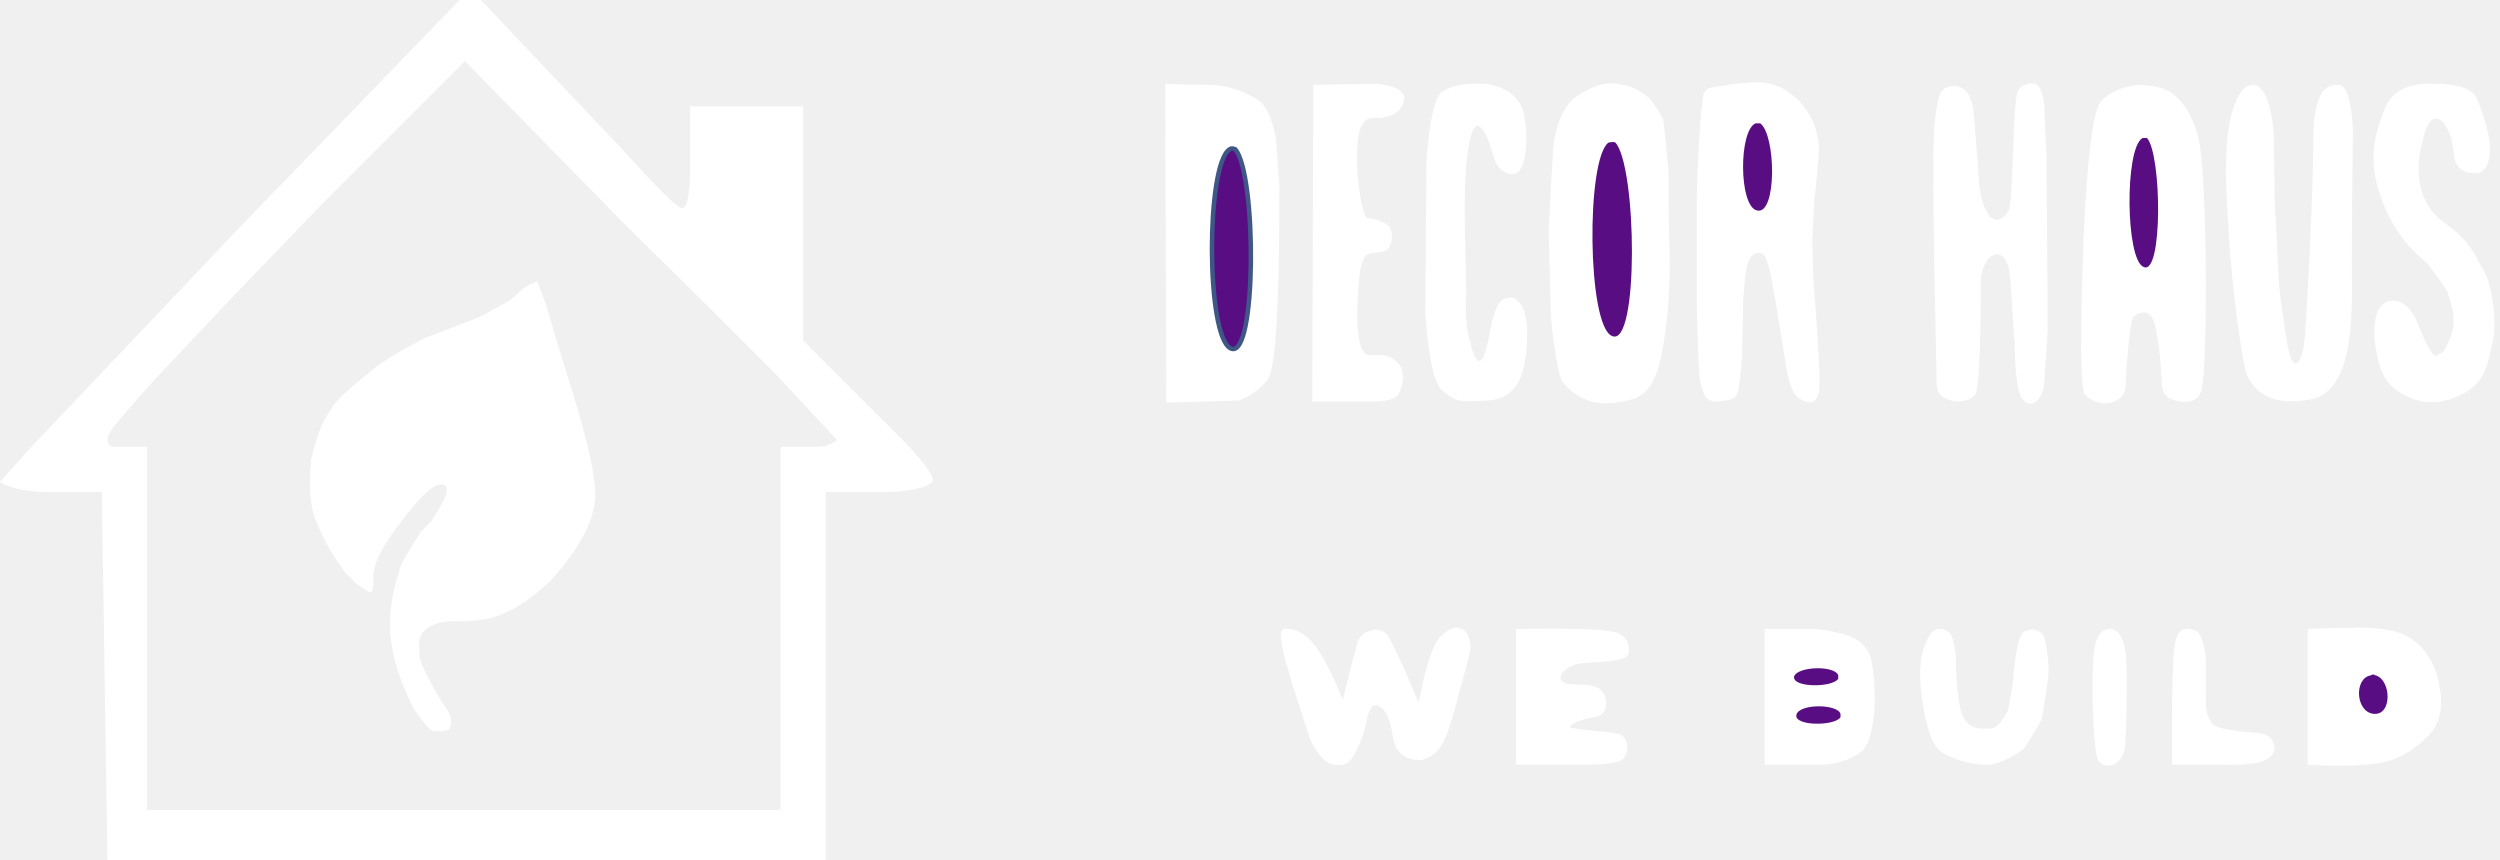
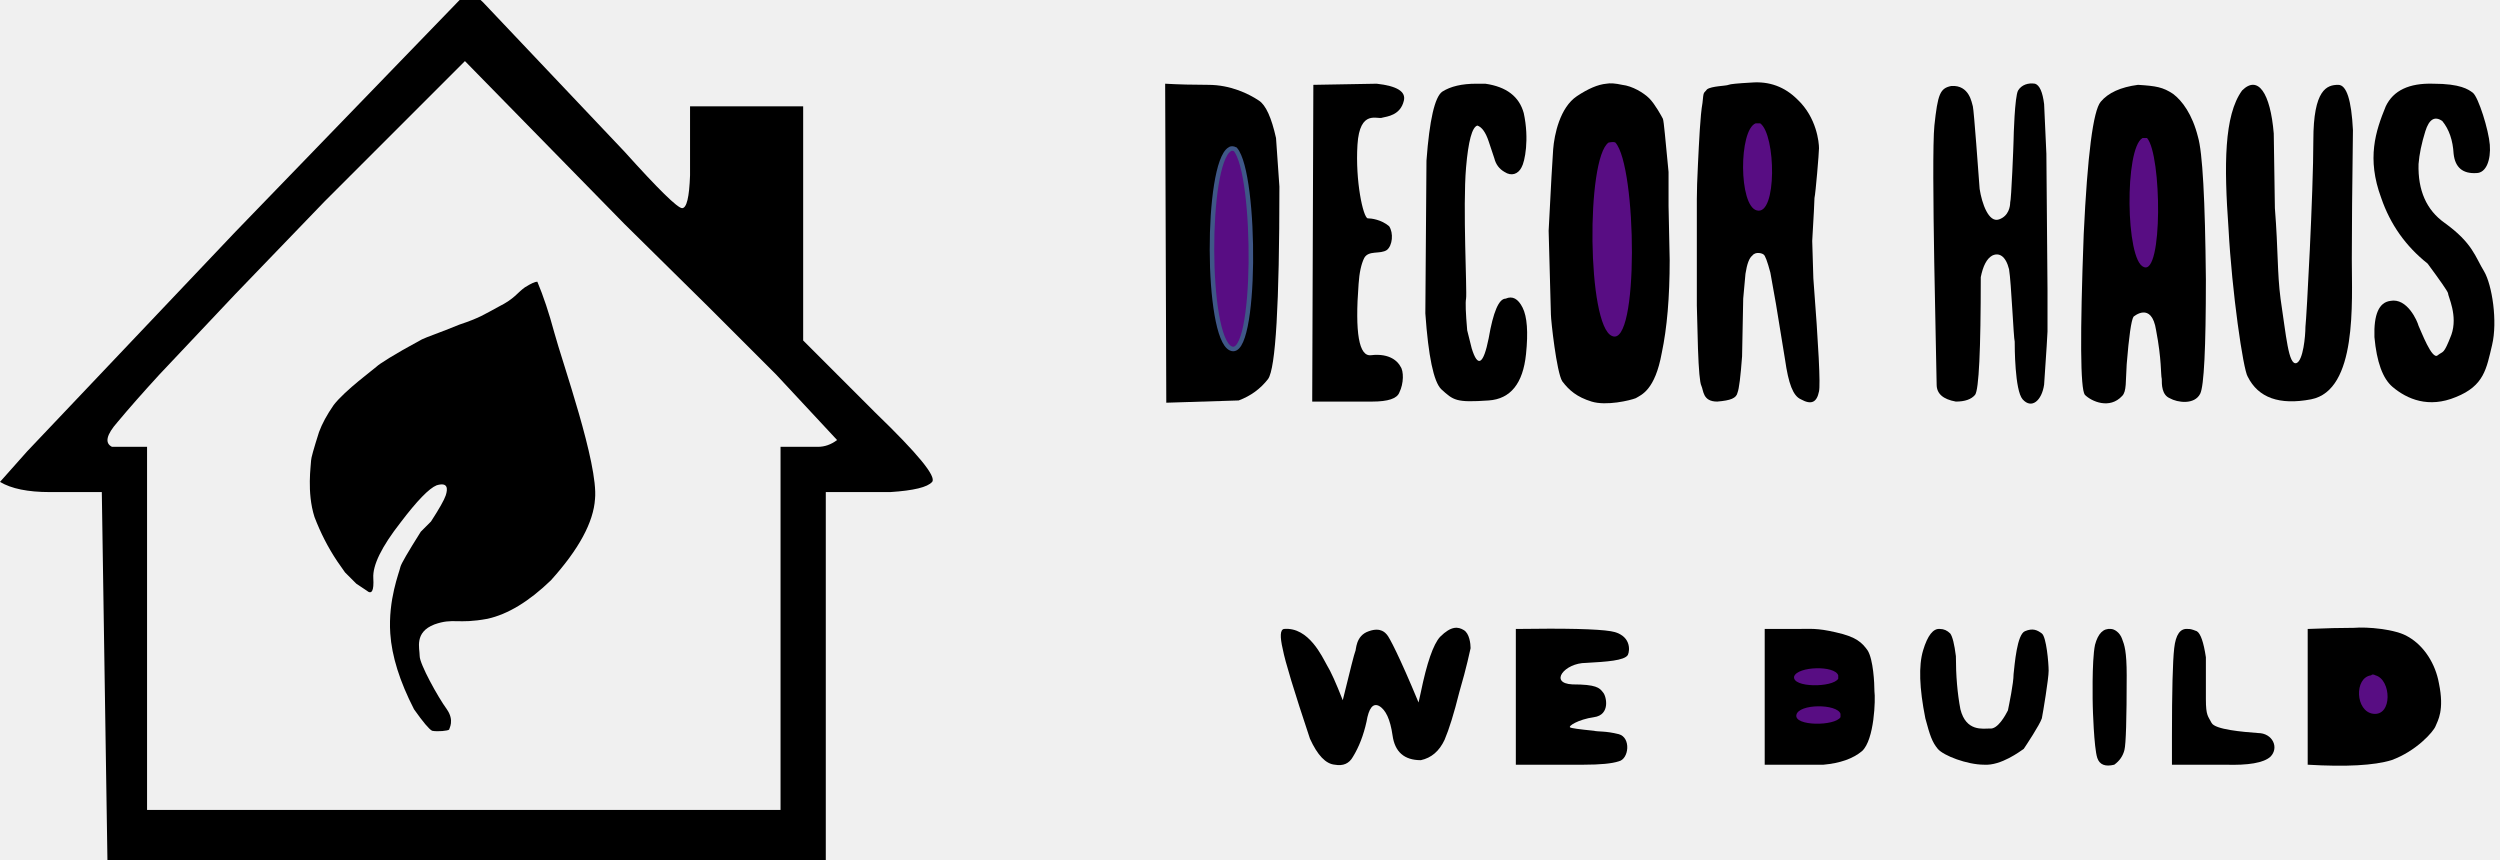
<svg xmlns="http://www.w3.org/2000/svg" version="1.2" viewBox="0 0 221 76" width="221" height="76">
  <style>
- 		.s0 { fill: #ffffff } 
+ 		.s0 { fill: #000000 } 
		.s1 { fill: #580d83 } 
		.s2 { fill: #580d83;stroke: #3f5787;stroke-width: .4 } 
	</style>
  <g id="Layer">
    <path id="Layer" class="s0" d="m41.1 5.4l-12.4 12.4-7.9 8.2-6.7 7.1q-2.2 2.4-3.7 4.2-1.5 1.7-0.5 2.2h3.1v32.1h30.5 25.5v-7.1-21-4q2.5 0 3.3 0 0.9 0 1.7-0.6l-5.4-5.8-5.9-5.9-7.5-7.4-14.1-14.4 1.6-5.2 12.5 13.2q4.5 5 5.1 5 0.6 0 0.7-2.9v-6.1h10v20.7l6.4 6.4q5.6 5.4 5 6.1-0.6 0.7-3.7 0.9h-5.7v33.2l-63.5-0.5-0.5-32.7q-1.7 0-4.6 0-2.9 0-4.4-0.9l2.4-2.7 18.4-19.4 20.7-21.4 1.2 1.1" />
    <path id="Layer" class="s0" d="m49 29.4c0.7 2.6 3.9 11.6 3.6 14.7q-0.2 3.1-3.9 7.2-2.9 2.8-5.6 3.4c-2.7 0.5-3-0.1-4.7 0.5-1.8 0.7-1.3 2.1-1.3 2.8 0 0.7 1.6 3.6 2.4 4.7 0.7 1 0.2 1.7 0.2 1.8-0.1 0.1-1 0.2-1.5 0.1q-0.4-0.2-1.6-1.9-1.9-3.7-2.1-6.7c-0.2-3 0.8-5.4 0.9-5.9q0.1-0.4 1.8-3.1l0.9-0.9q1.1-1.7 1.3-2.3c0.2-0.6 0.2-1.2-0.8-0.9q-1 0.4-3.2 3.3-2.5 3.2-2.4 4.9 0.1 1.7-0.6 1.1l-0.9-0.6-1-1-0.7-1q-1.2-1.8-2-3.9c-0.7-2.2-0.3-4.6-0.3-5q0-0.3 0.7-2.5 0.4-1.1 1.3-2.4c1-1.3 3.6-3.2 3.8-3.4 0.2-0.2 1.4-1 4-2.4 0.4-0.2 1.6-0.6 3.3-1.3 1.8-0.6 2.2-0.9 3.5-1.6 1.4-0.7 1.6-1.2 2.3-1.7q0.8-0.5 1.1-0.5 0.8 1.9 1.5 4.5z" />
    <path id="Layer" class="s0" d="m106.8 7.5c2 0 3.6 0.8 4.5 1.4q0.9 0.6 1.5 3.3l0.3 4.3q0 15.6-1 17-1 1.3-2.6 1.9l-6.4 0.2-0.1-28.2q1.8 0.1 3.8 0.1z" />
    <path id="Layer" class="s0" d="m121.7 7.4q2.7 0.3 2.4 1.5c-0.3 1.3-1.5 1.4-1.9 1.5-0.4 0.2-2-0.8-2.2 2.4-0.2 3.2 0.5 6.4 0.9 6.5 0.3 0 1.2 0.1 1.9 0.7 0.4 0.6 0.3 1.7-0.2 2.1-0.6 0.4-1.6 0-2 0.7q-0.4 0.8-0.5 2.3-0.5 6.5 1.1 6.3c1.7-0.2 2.4 0.6 2.6 1 0.3 0.4 0.3 1.5-0.1 2.3q-0.3 0.8-2.4 0.8h-5.3l0.1-28z" />
    <path id="Layer" class="s0" d="m131.3 7.4q2.8 0.4 3.4 2.6c0.5 2.3 0.1 4.3-0.2 4.8-0.3 0.6-0.9 0.8-1.5 0.4q-0.7-0.4-0.9-1.2-0.1-0.3-0.5-1.5-0.4-1.2-1-1.4-0.7 0.2-1 3.7c-0.3 3.5 0.1 11 0 11.6q-0.1 0.5 0.1 2.8l0.4 1.6q0.8 2.6 1.5-0.9 0.6-3.5 1.5-3.5 0.9-0.4 1.5 0.8 0.6 1.2 0.3 4.1-0.4 3.9-3.3 4.1c-2.9 0.2-3.1 0-4.2-1q-1-1-1.4-6.7l0.1-13.5q0.4-5.4 1.4-6.1 1.1-0.7 3-0.7z" />
    <path id="Layer" class="s0" d="m143.4 7.5c0.9 0.1 1.9 0.7 2.4 1.2 0.5 0.5 1.1 1.6 1.2 1.8 0.1 0.3 0.2 1.7 0.5 4.7v3l0.1 4.8q0 4.9-0.7 8.2c-0.6 3.3-1.8 3.7-2.3 4-0.5 0.2-2.6 0.7-3.9 0.3-1.3-0.4-2-1-2.6-1.8-0.5-0.8-1-5.4-1-5.9q0-0.4-0.2-7.4 0.3-5.9 0.4-7.2c0.1-1.3 0.6-3.7 2.1-4.7q1.5-1 2.6-1.1 0.5-0.1 1.4 0.1z" />
    <path id="Layer" class="s0" d="m158.9 8.8c1.7 1.6 1.9 3.8 1.9 4.3 0 0.4-0.3 4-0.4 4.4q0 0.4-0.2 3.8l0.1 3.3q0.7 9.1 0.5 10c-0.2 1-0.7 1.2-1.6 0.7-0.7-0.3-1.1-1.4-1.4-3.5l-0.8-4.9-0.5-2.8q-0.4-1.5-0.6-1.6c-0.1-0.1-0.7-0.3-1 0.1q-0.4 0.3-0.6 1.6l-0.2 2.2-0.1 5.1q-0.2 2.7-0.4 3.2c-0.1 0.5-0.6 0.7-1.8 0.8-1.3 0-1.2-1-1.4-1.4q-0.2-0.4-0.3-3.3l-0.1-3.8v-3.5-2.8-3.1q0-1.1 0.1-3.1c0.1-2 0.2-4.3 0.4-5.4 0.1-1.1 0.1-0.8 0.4-1.2 0.4-0.3 1.7-0.3 1.9-0.4q0.2-0.1 2-0.2 2.4-0.2 4.1 1.5z" />
    <path id="Layer" class="s0" d="m174.4 9.4c0.1 0.4 0.5 6 0.6 7.3 0.2 1.3 0.8 3 1.7 2.7 0.9-0.3 1-1.2 1-1.5 0.1-0.2 0.3-5.2 0.3-5.5 0-0.3 0.1-3.9 0.4-4.4 0.3-0.5 0.9-0.7 1.5-0.6q0.6 0.2 0.8 1.8l0.2 4.4 0.1 12.1q0 3.5 0 3.6 0 0.3-0.3 4.7c-0.2 1.4-1.1 2.2-1.9 1.3-0.7-0.8-0.7-4.7-0.7-5.1-0.1-0.3-0.3-5.2-0.5-6.4-0.3-1.2-0.9-1.5-1.5-1.2q-0.7 0.4-1 1.9 0 9.7-0.5 10.4-0.5 0.6-1.7 0.6-1.7-0.3-1.7-1.5c0-1.2-0.5-20-0.2-22.9 0.3-2.8 0.5-3.3 1.5-3.5 1.6-0.1 1.8 1.5 1.9 1.8z" />
    <path id="Layer" class="s0" d="m192.1 8.3c0.8 0.6 1.7 1.8 2.2 3.8q0.6 2 0.7 12.6 0 9.1-0.5 10.1c-0.5 1-2 0.8-2.7 0.4-0.7-0.3-0.7-1.2-0.7-1.7-0.1-0.4 0-1.7-0.5-4.3-0.4-2.6-2-1.2-2-1.2q-0.3 0.5-0.6 4.2c-0.1 1.5 0 2.4-0.4 2.8-1.1 1.2-2.7 0.5-3.3-0.1q-0.6-0.8-0.1-14.2 0.5-10.5 1.5-11.7 1-1.2 3.3-1.5c1.6 0.1 2.2 0.2 3.1 0.8z" />
    <path id="Layer" class="s0" d="m201 11.8l0.1 6.6c0.3 3.8 0.2 5.7 0.5 8 0.5 3.3 0.7 5.9 1.4 5.7 0.6-0.2 0.8-2.4 0.8-3.2 0.1-0.8 0.7-11.9 0.7-16.5 0-4.5 1.2-4.9 2.2-4.9q1.1 0 1.3 4-0.1 7.5-0.1 11.4c0 3.8 0.5 11.6-3.6 12.4q-4.2 0.8-5.6-2c-0.4-0.6-1.4-7.5-1.7-13.1-0.4-5.6-0.4-10 1.2-12.2 1.4-1.4 2.5 0.2 2.8 3.8z" />
    <path id="Layer" class="s0" d="m218.6 8.2c0.5 0.4 1.4 3.3 1.5 4.6 0.1 1.3-0.3 2.5-1.2 2.5q-1.8 0.1-2-1.7-0.1-1.8-1-2.9-1-0.7-1.5 0.9-0.5 1.6-0.6 2.9-0.1 3.5 2.3 5.2c2.5 1.8 2.7 3 3.5 4.3 0.7 1.2 1.2 4.4 0.7 6.5-0.5 2.1-0.7 3.6-3.2 4.6-2.4 1-4.3 0.2-5.6-0.9q-1.3-1.1-1.6-4.4-0.1-3 1.4-3.2c1.5-0.3 2.4 1.8 2.5 2.2 0.2 0.4 1.2 3.1 1.7 2.6 0.5-0.4 0.5 0 1.2-1.8 0.6-1.7-0.3-3.4-0.3-3.7q-0.1-0.3-1.8-2.6-2.9-2.3-4.1-5.8c-1.3-3.5-0.5-5.9 0.4-8.1q1-2.1 4.2-2c2.4 0 3.1 0.5 3.5 0.8z" />
    <path id="Layer" class="s0" d="m117.3 58.8q0.5 0.8 1.4 3.1 1-4.1 1.1-4.3c0.1-0.1 0-1.4 1.2-1.8 1.1-0.4 1.5 0.2 1.6 0.3 0.2 0.2 1.1 1.9 2.8 6l0.2-0.9q0.8-3.9 1.7-4.9c1-1 1.6-0.9 2.1-0.6 0.5 0.3 0.6 1.2 0.6 1.6-0.1 0.4-0.3 1.5-1 3.9q-0.7 2.8-1.3 4.2-0.7 1.5-2.1 1.8-2.2 0-2.5-2.2-0.3-2.1-1.2-2.6-0.8-0.4-1.1 1.4-0.4 1.8-1.2 3.1-0.5 0.9-1.6 0.7-1.2-0.1-2.2-2.3-2.1-6.3-2.4-7.9-0.4-1.7 0.1-1.8c2.2-0.2 3.4 2.5 3.8 3.2z" />
    <path id="Layer" class="s0" d="m142.4 55.8c1.8 0.3 1.7 1.7 1.5 2.1-0.3 0.5-1.9 0.6-3.7 0.7-1.9 0-3.3 1.8-1.2 1.9 2.1 0 2.4 0.3 2.7 0.7 0.3 0.3 0.7 2-0.8 2.2-1.4 0.2-2.3 0.8-2.1 0.9q0.1 0.1 2.1 0.3c0.4 0.1 1 0 2.2 0.3 1.1 0.3 0.9 2.2 0 2.4q-0.9 0.3-3.1 0.3h-6v-12q6.6-0.1 8.4 0.2z" />
    <path id="Layer" class="s0" d="m158.8 55.6c1.2 0 1.8-0.1 3.5 0.3 1.8 0.4 2.3 0.9 2.8 1.6 0.5 0.8 0.6 2.9 0.6 3.6 0.1 0.7 0 4.3-1.1 5.3q-1.2 1-3.4 1.2h-5.2v-12z" />
    <path id="Layer" class="s0" d="m172.4 56q0.3 0.4 0.5 2 0 2.6 0.4 4.7c0.5 2 2 1.7 2.6 1.7 0.7 0.1 1.4-1.2 1.6-1.6 0.1-0.5 0.5-2.4 0.5-3.2 0.1-0.9 0.3-3.5 1-3.8 0.7-0.3 1.1-0.1 1.5 0.2 0.4 0.3 0.6 2.6 0.6 3.3 0 0.7-0.5 3.7-0.6 4.2-0.2 0.6-1.4 2.4-1.6 2.7-0.3 0.2-2 1.5-3.5 1.4-1.5 0-3.6-0.8-4.1-1.4-0.5-0.6-0.7-1.2-1.1-2.7q-0.8-4-0.2-6 0.6-2 1.5-1.9 0.5 0 0.9 0.4z" />
    <path id="Layer" class="s0" d="m187.6 56.5c0.2 0.5 0.4 1.1 0.4 3.2q0 5.8-0.2 6.6-0.2 0.8-0.9 1.3-1.2 0.3-1.5-0.6c-0.3-0.9-0.4-4.5-0.4-4.6 0 0-0.1-4 0.2-5.4q0.4-1.5 1.4-1.4c0.3 0 0.8 0.3 1 0.9z" />
    <path id="Layer" class="s0" d="m194.2 55.8q0.5 0.3 0.8 2.3v3.7c0 1.5 0.2 1.5 0.5 2.1 0.3 0.6 2.8 0.8 4.1 0.9 1.3 0 1.9 1.3 1.1 2.1q-0.9 0.8-4 0.7h-4.7v-2.5q0-6 0.2-7.8 0.2-1.8 1.2-1.7c0.2 0 0.3 0 0.8 0.2z" />
    <path id="Layer" class="s0" d="m208.1 55.5c1.1-0.1 3.7 0.1 4.8 0.8 1.4 0.8 2.4 2.4 2.7 4.1 0.5 2.4-0.1 3.3-0.3 3.8-0.2 0.5-1.7 2.2-3.9 3q-2.3 0.7-7.4 0.4v-12q2.4-0.1 4.1-0.1z" />
    <path id="Layer" class="s1" d="m142.8 12.6c1.9 2.1 2.1 18.2-0.3 17.1-2.2-0.9-2.3-15.7-0.3-17.1 0.1 0 0.4-0.1 0.6 0z" />
    <path id="Layer" class="s2" d="m109.2 13.2c1.9 2.2 1.9 18.7-0.4 17.6-2.2-1-2.2-16.3-0.1-17.6 0.1-0.1 0.3-0.1 0.5 0z" />
    <path id="Layer" class="s1" d="m155.6 10.9c1.4 1 1.5 8.2-0.3 7.7-1.6-0.4-1.6-7.1-0.1-7.7 0.1 0 0.3 0 0.4 0z" />
    <path id="Layer" class="s1" d="m189.8 12.2c1.3 1.5 1.4 12.2-0.3 11.4-1.6-0.6-1.7-10.5-0.1-11.4 0 0 0.2 0 0.4 0z" />
    <path id="Layer" class="s1" d="m210 59.7c1.4 0.4 1.5 3.6-0.2 3.4-1.6-0.2-1.7-3.2-0.2-3.4 0.1-0.1 0.2-0.1 0.4 0z" />
    <path id="Layer" class="s1" d="m162.5 60c-0.5 0.8-4.1 0.8-3.9-0.2 0.3-0.9 3.6-1 3.9-0.1 0 0.1 0 0.2 0 0.3z" />
    <path id="Layer" class="s1" d="m162.7 63.4c-0.5 0.8-4.1 0.8-3.9-0.2 0.2-1 3.6-1 3.9-0.1 0 0.1 0 0.2 0 0.3z" />
  </g>
</svg>
